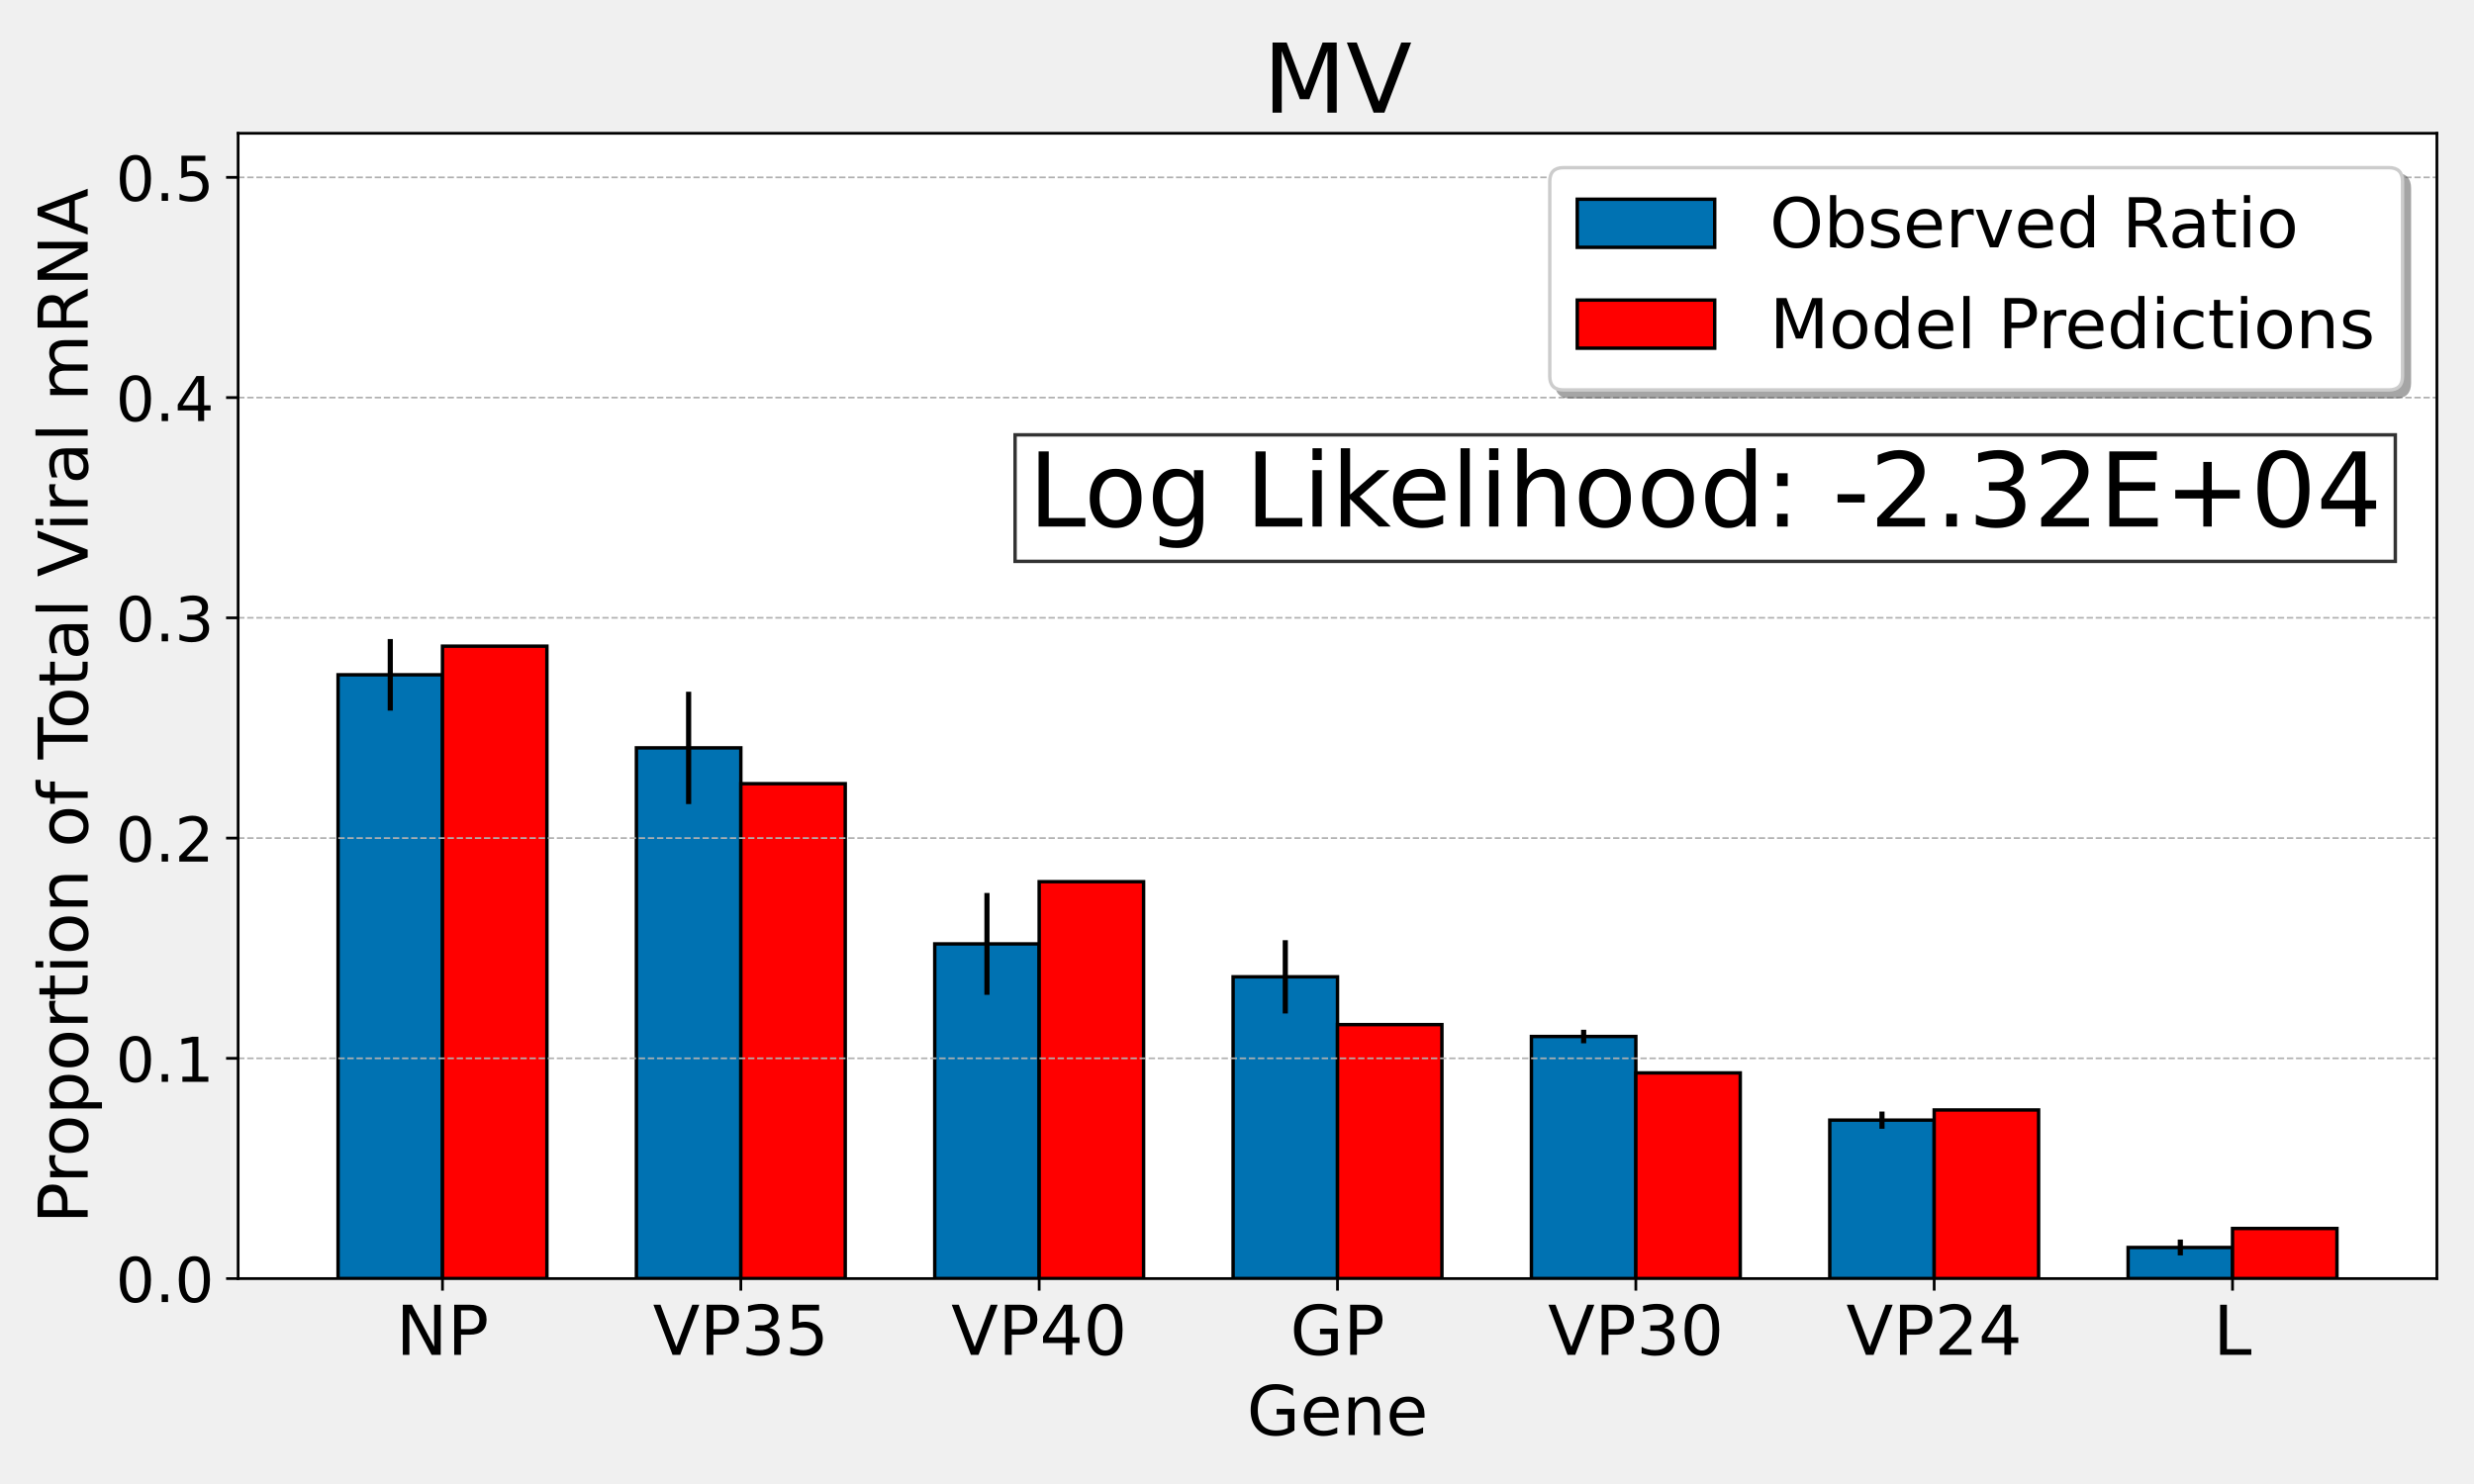
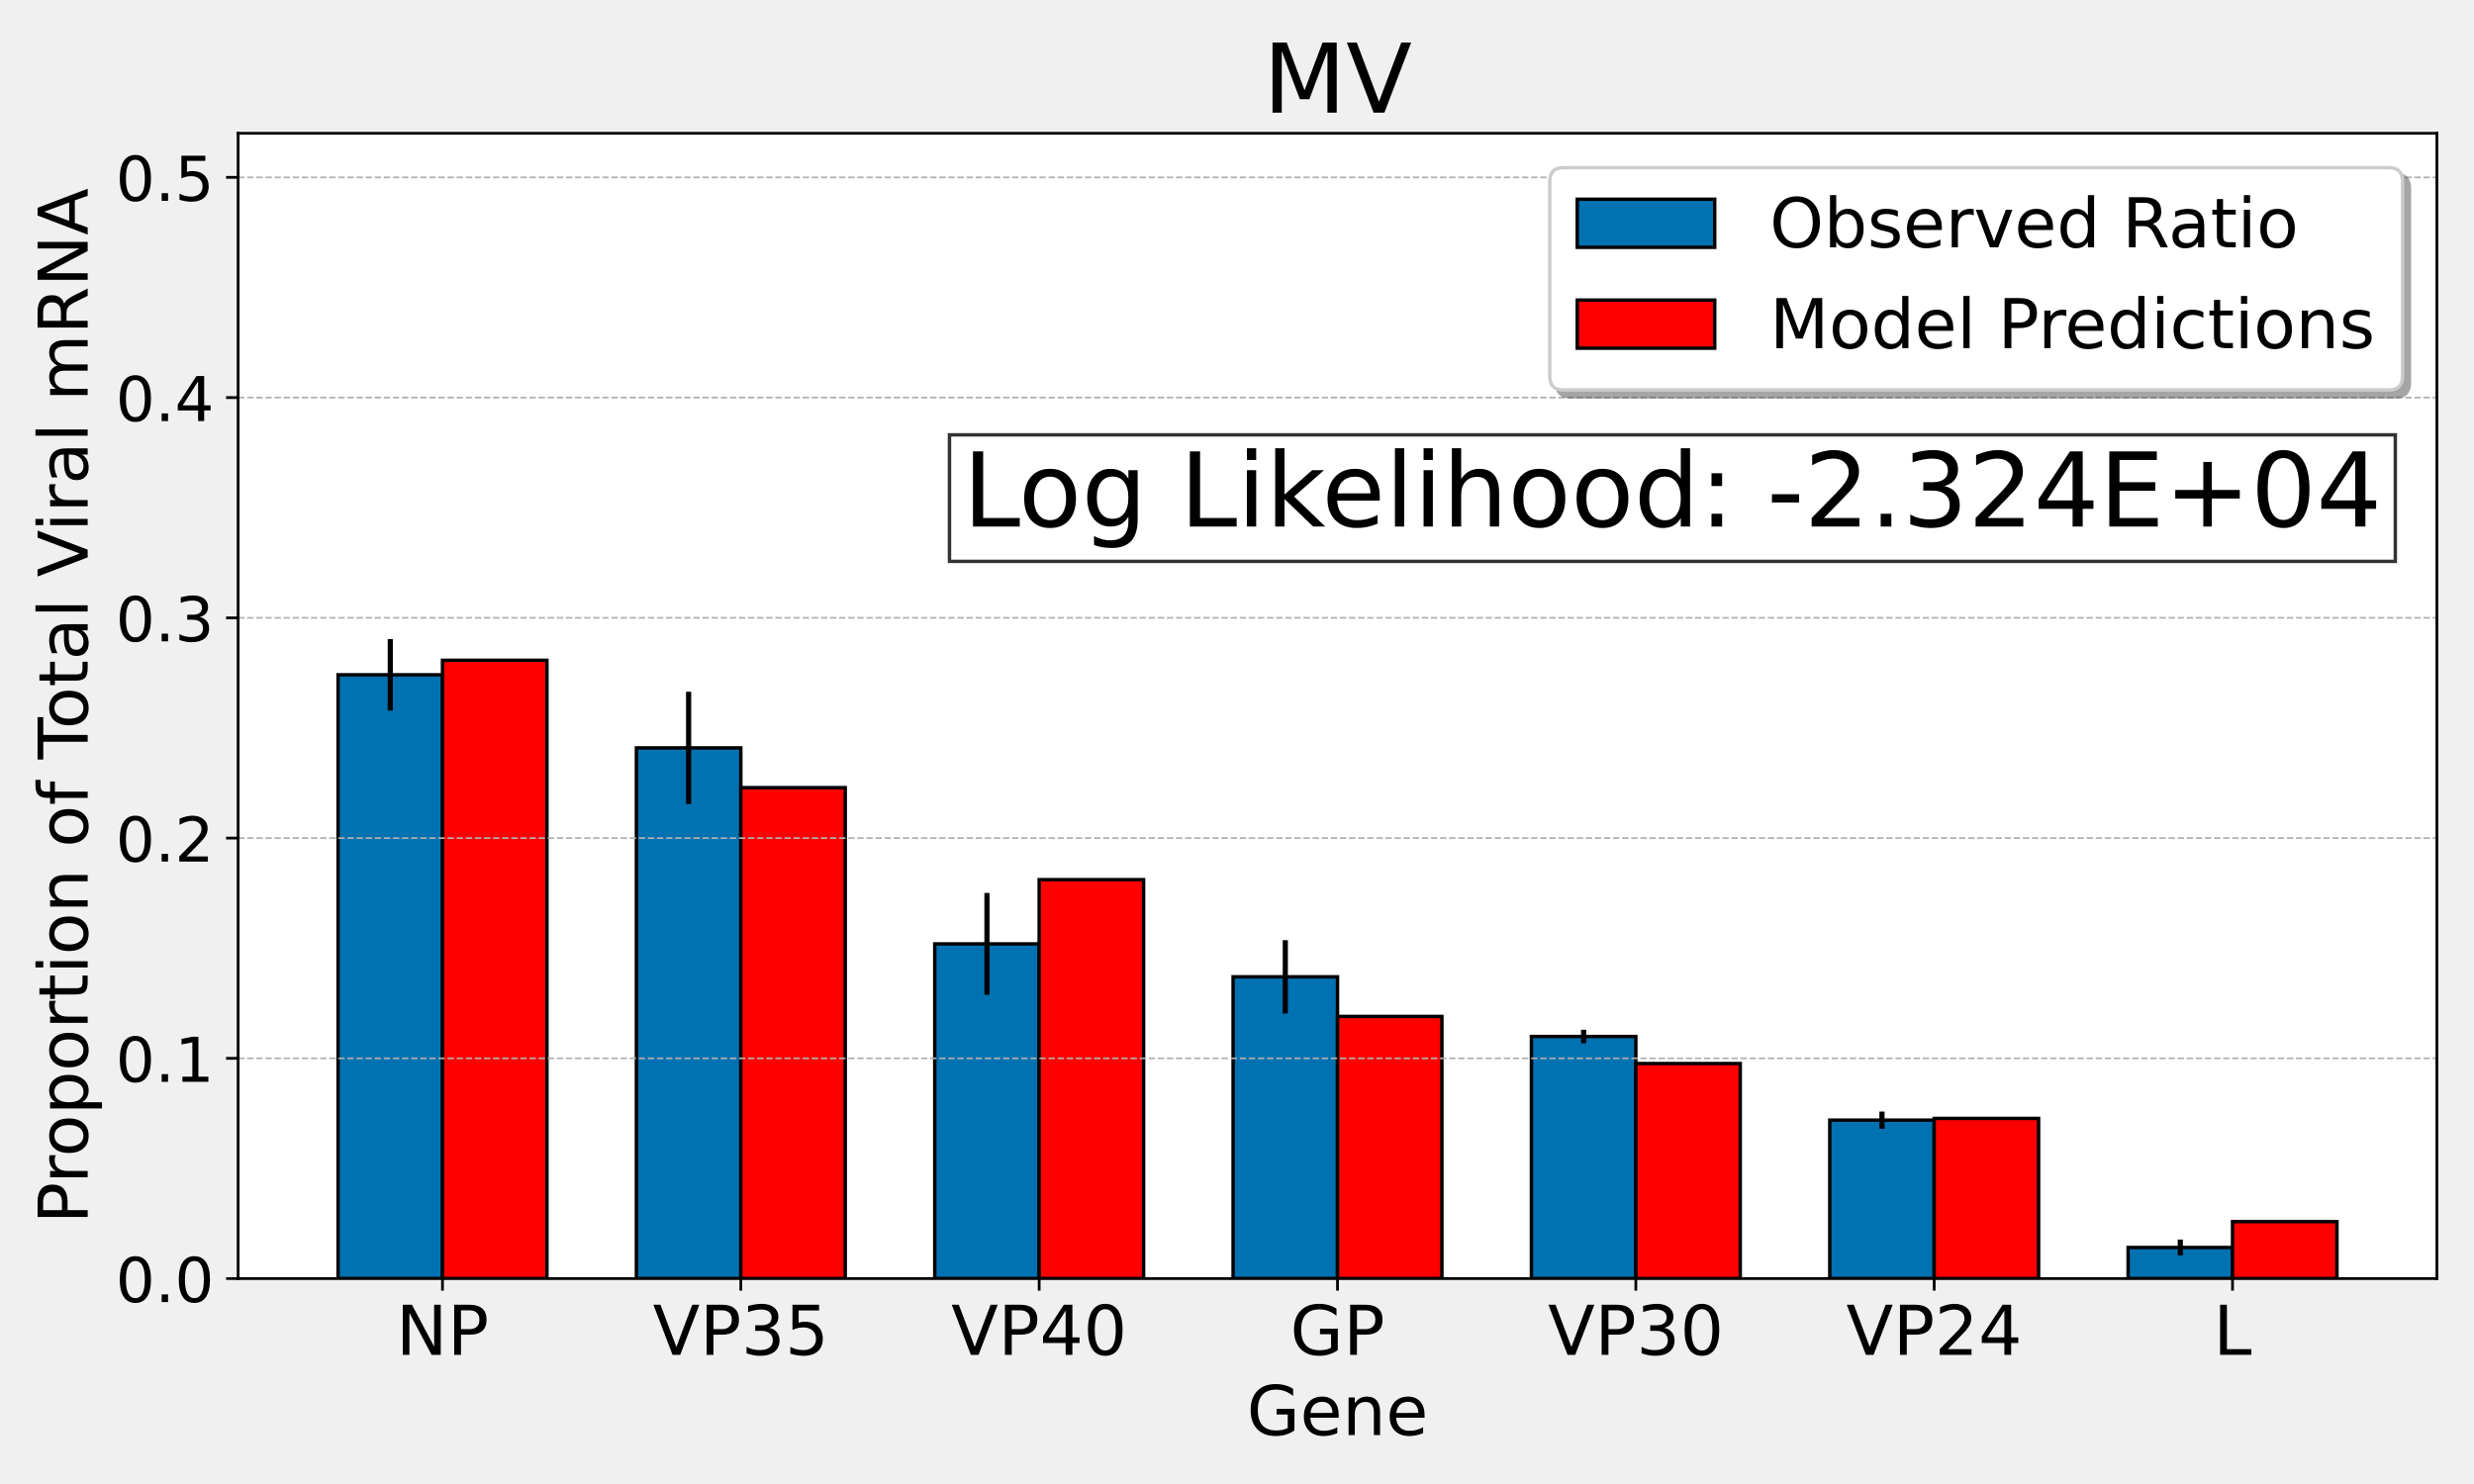
<svg xmlns="http://www.w3.org/2000/svg" xmlns:xlink="http://www.w3.org/1999/xlink" width="720pt" height="432pt" viewBox="0 0 720 432" version="1.1">
  <defs>
    <style type="text/css">*{stroke-linejoin: round; stroke-linecap: butt}</style>
  </defs>
  <g id="figure_1">
    <g id="patch_1">
      <path d="M 0 432  L 720 432  L 720 0  L 0 0  L 0 432  z " style="fill: none" />
    </g>
    <g id="axes_1">
      <g id="patch_2">
        <path d="M 69.3 372.2  L 709.2 372.2  L 709.2 38.8  L 69.3 38.8  z " style="fill: #ffffff" />
      </g>
      <g id="patch_3">
-         <path d="M 98.386 372.2  L 128.775 372.2  L 128.775 196.439  L 98.386 196.439  z " clip-path="url(#p5a8b9d45a1)" style="fill: #0072b2; stroke: #000000; stroke-linejoin: miter" />
+         <path d="M 98.386 372.2  L 128.775 372.2  L 128.775 196.439  L 98.386 196.439  z " clip-path="url(#pc6dec27464)" style="fill: #0072b2; stroke: #000000; stroke-linejoin: miter" />
      </g>
      <g id="patch_4">
-         <path d="M 185.211 372.2  L 215.6 372.2  L 215.6 217.718  L 185.211 217.718  z " clip-path="url(#p5a8b9d45a1)" style="fill: #0072b2; stroke: #000000; stroke-linejoin: miter" />
+         <path d="M 185.211 372.2  L 215.6 372.2  L 215.6 217.718  L 185.211 217.718  z " clip-path="url(#pc6dec27464)" style="fill: #0072b2; stroke: #000000; stroke-linejoin: miter" />
      </g>
      <g id="patch_5">
-         <path d="M 272.036 372.2  L 302.425 372.2  L 302.425 274.774  L 272.036 274.774  z " clip-path="url(#p5a8b9d45a1)" style="fill: #0072b2; stroke: #000000; stroke-linejoin: miter" />
+         <path d="M 272.036 372.2  L 302.425 372.2  L 302.425 274.774  L 272.036 274.774  z " clip-path="url(#pc6dec27464)" style="fill: #0072b2; stroke: #000000; stroke-linejoin: miter" />
      </g>
      <g id="patch_6">
-         <path d="M 358.861 372.2  L 389.25 372.2  L 389.25 284.359  L 358.861 284.359  z " clip-path="url(#p5a8b9d45a1)" style="fill: #0072b2; stroke: #000000; stroke-linejoin: miter" />
+         <path d="M 358.861 372.2  L 389.25 372.2  L 389.25 284.359  L 358.861 284.359  z " clip-path="url(#pc6dec27464)" style="fill: #0072b2; stroke: #000000; stroke-linejoin: miter" />
      </g>
      <g id="patch_7">
-         <path d="M 445.686 372.2  L 476.075 372.2  L 476.075 301.732  L 445.686 301.732  z " clip-path="url(#p5a8b9d45a1)" style="fill: #0072b2; stroke: #000000; stroke-linejoin: miter" />
+         <path d="M 445.686 372.2  L 476.075 372.2  L 476.075 301.732  L 445.686 301.732  z " clip-path="url(#pc6dec27464)" style="fill: #0072b2; stroke: #000000; stroke-linejoin: miter" />
      </g>
      <g id="patch_8">
-         <path d="M 532.511 372.2  L 562.9 372.2  L 562.9 326.077  L 532.511 326.077  z " clip-path="url(#p5a8b9d45a1)" style="fill: #0072b2; stroke: #000000; stroke-linejoin: miter" />
+         <path d="M 532.511 372.2  L 562.9 372.2  L 562.9 326.077  L 532.511 326.077  z " clip-path="url(#pc6dec27464)" style="fill: #0072b2; stroke: #000000; stroke-linejoin: miter" />
      </g>
      <g id="patch_9">
-         <path d="M 619.336 372.2  L 649.725 372.2  L 649.725 363.148  L 619.336 363.148  z " clip-path="url(#p5a8b9d45a1)" style="fill: #0072b2; stroke: #000000; stroke-linejoin: miter" />
+         <path d="M 619.336 372.2  L 649.725 372.2  L 649.725 363.148  L 619.336 363.148  z " clip-path="url(#pc6dec27464)" style="fill: #0072b2; stroke: #000000; stroke-linejoin: miter" />
      </g>
      <g id="patch_10">
-         <path d="M 128.775 372.2  L 159.164 372.2  L 159.164 188.099  L 128.775 188.099  z " clip-path="url(#p5a8b9d45a1)" style="fill: #ff0000; stroke: #000000; stroke-linejoin: miter" />
+         <path d="M 128.775 372.2  L 159.164 372.2  L 159.164 192.21  L 128.775 192.21  z " clip-path="url(#pc6dec27464)" style="fill: #ff0000; stroke: #000000; stroke-linejoin: miter" />
      </g>
      <g id="patch_11">
-         <path d="M 215.6 372.2  L 245.989 372.2  L 245.989 228.14  L 215.6 228.14  z " clip-path="url(#p5a8b9d45a1)" style="fill: #ff0000; stroke: #000000; stroke-linejoin: miter" />
+         <path d="M 215.6 372.2  L 245.989 372.2  L 245.989 229.283  L 215.6 229.283  z " clip-path="url(#pc6dec27464)" style="fill: #ff0000; stroke: #000000; stroke-linejoin: miter" />
      </g>
      <g id="patch_12">
-         <path d="M 302.425 372.2  L 332.814 372.2  L 332.814 256.667  L 302.425 256.667  z " clip-path="url(#p5a8b9d45a1)" style="fill: #ff0000; stroke: #000000; stroke-linejoin: miter" />
+         <path d="M 302.425 372.2  L 332.814 372.2  L 332.814 256.066  L 302.425 256.066  z " clip-path="url(#pc6dec27464)" style="fill: #ff0000; stroke: #000000; stroke-linejoin: miter" />
      </g>
      <g id="patch_13">
-         <path d="M 389.25 372.2  L 419.639 372.2  L 419.639 298.275  L 389.25 298.275  z " clip-path="url(#p5a8b9d45a1)" style="fill: #ff0000; stroke: #000000; stroke-linejoin: miter" />
+         <path d="M 389.25 372.2  L 419.639 372.2  L 419.639 295.886  L 389.25 295.886  z " clip-path="url(#pc6dec27464)" style="fill: #ff0000; stroke: #000000; stroke-linejoin: miter" />
      </g>
      <g id="patch_14">
-         <path d="M 476.075 372.2  L 506.464 372.2  L 506.464 312.325  L 476.075 312.325  z " clip-path="url(#p5a8b9d45a1)" style="fill: #ff0000; stroke: #000000; stroke-linejoin: miter" />
+         <path d="M 476.075 372.2  L 506.464 372.2  L 506.464 309.609  L 476.075 309.609  z " clip-path="url(#pc6dec27464)" style="fill: #ff0000; stroke: #000000; stroke-linejoin: miter" />
      </g>
      <g id="patch_15">
-         <path d="M 562.9 372.2  L 593.289 372.2  L 593.289 323.117  L 562.9 323.117  z " clip-path="url(#p5a8b9d45a1)" style="fill: #ff0000; stroke: #000000; stroke-linejoin: miter" />
+         <path d="M 562.9 372.2  L 593.289 372.2  L 593.289 325.569  L 562.9 325.569  z " clip-path="url(#pc6dec27464)" style="fill: #ff0000; stroke: #000000; stroke-linejoin: miter" />
      </g>
      <g id="patch_16">
-         <path d="M 649.725 372.2  L 680.114 372.2  L 680.114 357.623  L 649.725 357.623  z " clip-path="url(#p5a8b9d45a1)" style="fill: #ff0000; stroke: #000000; stroke-linejoin: miter" />
+         <path d="M 649.725 372.2  L 680.114 372.2  L 680.114 355.623  L 649.725 355.623  z " clip-path="url(#pc6dec27464)" style="fill: #ff0000; stroke: #000000; stroke-linejoin: miter" />
      </g>
      <g id="matplotlib.axis_1">
        <g id="xtick_1">
          <g id="line2d_1">
            <defs>
-               <path id="m0a966df8ba" d="M 0 0  L 0 3.5  " style="stroke: #000000; stroke-width: 0.8" />
-             </defs>
-             <g>
-               <use xlink:href="#m0a966df8ba" x="128.775" y="372.2" style="stroke: #000000; stroke-width: 0.8" />
+               <path id="mab7a411966" d="M 0 0  L 0 3.5  " style="stroke: #000000; stroke-width: 0.8" />
+             </defs>
+             <g>
+               <use xlink:href="#mab7a411966" x="128.775" y="372.2" style="stroke: #000000; stroke-width: 0.8" />
            </g>
          </g>
          <g id="text_1">
            <g transform="translate(115.2642 394.3969) scale(0.2 -0.2)">
              <defs>
                <path id="DejaVuSans-4e" d="M 628 4666  L 1478 4666  L 3547 763  L 3547 4666  L 4159 4666  L 4159 0  L 3309 0  L 1241 3903  L 1241 0  L 628 0  L 628 4666  z " transform="scale(0.015625)" />
                <path id="DejaVuSans-50" d="M 1259 4147  L 1259 2394  L 2053 2394  Q 2494 2394 2734 2622  Q 2975 2850 2975 3272  Q 2975 3691 2734 3919  Q 2494 4147 2053 4147  L 1259 4147  z M 628 4666  L 2053 4666  Q 2838 4666 3239 4311  Q 3641 3956 3641 3272  Q 3641 2581 3239 2228  Q 2838 1875 2053 1875  L 1259 1875  L 1259 0  L 628 0  L 628 4666  z " transform="scale(0.015625)" />
              </defs>
              <use xlink:href="#DejaVuSans-4e" />
              <use xlink:href="#DejaVuSans-50" x="74.805" />
            </g>
          </g>
        </g>
        <g id="xtick_2">
          <g id="line2d_2">
            <g>
-               <use xlink:href="#m0a966df8ba" x="215.6" y="372.2" style="stroke: #000000; stroke-width: 0.8" />
+               <use xlink:href="#mab7a411966" x="215.6" y="372.2" style="stroke: #000000; stroke-width: 0.8" />
            </g>
          </g>
          <g id="text_2">
            <g transform="translate(190.0048 394.3969) scale(0.2 -0.2)">
              <defs>
                <path id="DejaVuSans-56" d="M 1831 0  L 50 4666  L 709 4666  L 2188 738  L 3669 4666  L 4325 4666  L 2547 0  L 1831 0  z " transform="scale(0.015625)" />
                <path id="DejaVuSans-33" d="M 2597 2516  Q 3050 2419 3304 2112  Q 3559 1806 3559 1356  Q 3559 666 3084 287  Q 2609 -91 1734 -91  Q 1441 -91 1130 -33  Q 819 25 488 141  L 488 750  Q 750 597 1062 519  Q 1375 441 1716 441  Q 2309 441 2620 675  Q 2931 909 2931 1356  Q 2931 1769 2642 2001  Q 2353 2234 1838 2234  L 1294 2234  L 1294 2753  L 1863 2753  Q 2328 2753 2575 2939  Q 2822 3125 2822 3475  Q 2822 3834 2567 4026  Q 2313 4219 1838 4219  Q 1578 4219 1281 4162  Q 984 4106 628 3988  L 628 4550  Q 988 4650 1302 4700  Q 1616 4750 1894 4750  Q 2613 4750 3031 4423  Q 3450 4097 3450 3541  Q 3450 3153 3228 2886  Q 3006 2619 2597 2516  z " transform="scale(0.015625)" />
                <path id="DejaVuSans-35" d="M 691 4666  L 3169 4666  L 3169 4134  L 1269 4134  L 1269 2991  Q 1406 3038 1543 3061  Q 1681 3084 1819 3084  Q 2600 3084 3056 2656  Q 3513 2228 3513 1497  Q 3513 744 3044 326  Q 2575 -91 1722 -91  Q 1428 -91 1123 -41  Q 819 9 494 109  L 494 744  Q 775 591 1075 516  Q 1375 441 1709 441  Q 2250 441 2565 725  Q 2881 1009 2881 1497  Q 2881 1984 2565 2268  Q 2250 2553 1709 2553  Q 1456 2553 1204 2497  Q 953 2441 691 2322  L 691 4666  z " transform="scale(0.015625)" />
              </defs>
              <use xlink:href="#DejaVuSans-56" />
              <use xlink:href="#DejaVuSans-50" x="68.408" />
              <use xlink:href="#DejaVuSans-33" x="128.711" />
              <use xlink:href="#DejaVuSans-35" x="192.334" />
            </g>
          </g>
        </g>
        <g id="xtick_3">
          <g id="line2d_3">
            <g>
-               <use xlink:href="#m0a966df8ba" x="302.425" y="372.2" style="stroke: #000000; stroke-width: 0.8" />
+               <use xlink:href="#mab7a411966" x="302.425" y="372.2" style="stroke: #000000; stroke-width: 0.8" />
            </g>
          </g>
          <g id="text_3">
            <g transform="translate(276.8297 394.3969) scale(0.2 -0.2)">
              <defs>
                <path id="DejaVuSans-34" d="M 2419 4116  L 825 1625  L 2419 1625  L 2419 4116  z M 2253 4666  L 3047 4666  L 3047 1625  L 3713 1625  L 3713 1100  L 3047 1100  L 3047 0  L 2419 0  L 2419 1100  L 313 1100  L 313 1709  L 2253 4666  z " transform="scale(0.015625)" />
                <path id="DejaVuSans-30" d="M 2034 4250  Q 1547 4250 1301 3770  Q 1056 3291 1056 2328  Q 1056 1369 1301 889  Q 1547 409 2034 409  Q 2525 409 2770 889  Q 3016 1369 3016 2328  Q 3016 3291 2770 3770  Q 2525 4250 2034 4250  z M 2034 4750  Q 2819 4750 3233 4129  Q 3647 3509 3647 2328  Q 3647 1150 3233 529  Q 2819 -91 2034 -91  Q 1250 -91 836 529  Q 422 1150 422 2328  Q 422 3509 836 4129  Q 1250 4750 2034 4750  z " transform="scale(0.015625)" />
              </defs>
              <use xlink:href="#DejaVuSans-56" />
              <use xlink:href="#DejaVuSans-50" x="68.408" />
              <use xlink:href="#DejaVuSans-34" x="128.711" />
              <use xlink:href="#DejaVuSans-30" x="192.334" />
            </g>
          </g>
        </g>
        <g id="xtick_4">
          <g id="line2d_4">
            <g>
-               <use xlink:href="#m0a966df8ba" x="389.25" y="372.2" style="stroke: #000000; stroke-width: 0.8" />
+               <use xlink:href="#mab7a411966" x="389.25" y="372.2" style="stroke: #000000; stroke-width: 0.8" />
            </g>
          </g>
          <g id="text_4">
            <g transform="translate(375.4719 394.3969) scale(0.2 -0.2)">
              <defs>
                <path id="DejaVuSans-47" d="M 3809 666  L 3809 1919  L 2778 1919  L 2778 2438  L 4434 2438  L 4434 434  Q 4069 175 3628 42  Q 3188 -91 2688 -91  Q 1594 -91 976 548  Q 359 1188 359 2328  Q 359 3472 976 4111  Q 1594 4750 2688 4750  Q 3144 4750 3555 4637  Q 3966 4525 4313 4306  L 4313 3634  Q 3963 3931 3569 4081  Q 3175 4231 2741 4231  Q 1884 4231 1454 3753  Q 1025 3275 1025 2328  Q 1025 1384 1454 906  Q 1884 428 2741 428  Q 3075 428 3337 486  Q 3600 544 3809 666  z " transform="scale(0.015625)" />
              </defs>
              <use xlink:href="#DejaVuSans-47" />
              <use xlink:href="#DejaVuSans-50" x="77.49" />
            </g>
          </g>
        </g>
        <g id="xtick_5">
          <g id="line2d_5">
            <g>
-               <use xlink:href="#m0a966df8ba" x="476.075" y="372.2" style="stroke: #000000; stroke-width: 0.8" />
+               <use xlink:href="#mab7a411966" x="476.075" y="372.2" style="stroke: #000000; stroke-width: 0.8" />
            </g>
          </g>
          <g id="text_5">
            <g transform="translate(450.4797 394.3969) scale(0.2 -0.2)">
              <use xlink:href="#DejaVuSans-56" />
              <use xlink:href="#DejaVuSans-50" x="68.408" />
              <use xlink:href="#DejaVuSans-33" x="128.711" />
              <use xlink:href="#DejaVuSans-30" x="192.334" />
            </g>
          </g>
        </g>
        <g id="xtick_6">
          <g id="line2d_6">
            <g>
-               <use xlink:href="#m0a966df8ba" x="562.9" y="372.2" style="stroke: #000000; stroke-width: 0.8" />
+               <use xlink:href="#mab7a411966" x="562.9" y="372.2" style="stroke: #000000; stroke-width: 0.8" />
            </g>
          </g>
          <g id="text_6">
            <g transform="translate(537.3046 394.3969) scale(0.2 -0.2)">
              <defs>
                <path id="DejaVuSans-32" d="M 1228 531  L 3431 531  L 3431 0  L 469 0  L 469 531  Q 828 903 1448 1529  Q 2069 2156 2228 2338  Q 2531 2678 2651 2914  Q 2772 3150 2772 3378  Q 2772 3750 2511 3984  Q 2250 4219 1831 4219  Q 1534 4219 1204 4116  Q 875 4013 500 3803  L 500 4441  Q 881 4594 1212 4672  Q 1544 4750 1819 4750  Q 2544 4750 2975 4387  Q 3406 4025 3406 3419  Q 3406 3131 3298 2873  Q 3191 2616 2906 2266  Q 2828 2175 2409 1742  Q 1991 1309 1228 531  z " transform="scale(0.015625)" />
              </defs>
              <use xlink:href="#DejaVuSans-56" />
              <use xlink:href="#DejaVuSans-50" x="68.408" />
              <use xlink:href="#DejaVuSans-32" x="128.711" />
              <use xlink:href="#DejaVuSans-34" x="192.334" />
            </g>
          </g>
        </g>
        <g id="xtick_7">
          <g id="line2d_7">
            <g>
-               <use xlink:href="#m0a966df8ba" x="649.725" y="372.2" style="stroke: #000000; stroke-width: 0.8" />
+               <use xlink:href="#mab7a411966" x="649.725" y="372.2" style="stroke: #000000; stroke-width: 0.8" />
            </g>
          </g>
          <g id="text_7">
            <g transform="translate(644.153 394.3969) scale(0.2 -0.2)">
              <defs>
                <path id="DejaVuSans-4c" d="M 628 4666  L 1259 4666  L 1259 531  L 3531 531  L 3531 0  L 628 0  L 628 4666  z " transform="scale(0.015625)" />
              </defs>
              <use xlink:href="#DejaVuSans-4c" />
            </g>
          </g>
        </g>
        <g id="text_8">
          <g transform="translate(362.8578 417.7531) scale(0.2 -0.2)">
            <defs>
              <path id="DejaVuSans-65" d="M 3597 1894  L 3597 1613  L 953 1613  Q 991 1019 1311 708  Q 1631 397 2203 397  Q 2534 397 2845 478  Q 3156 559 3463 722  L 3463 178  Q 3153 47 2828 -22  Q 2503 -91 2169 -91  Q 1331 -91 842 396  Q 353 884 353 1716  Q 353 2575 817 3079  Q 1281 3584 2069 3584  Q 2775 3584 3186 3129  Q 3597 2675 3597 1894  z M 3022 2063  Q 3016 2534 2758 2815  Q 2500 3097 2075 3097  Q 1594 3097 1305 2825  Q 1016 2553 972 2059  L 3022 2063  z " transform="scale(0.015625)" />
              <path id="DejaVuSans-6e" d="M 3513 2113  L 3513 0  L 2938 0  L 2938 2094  Q 2938 2591 2744 2837  Q 2550 3084 2163 3084  Q 1697 3084 1428 2787  Q 1159 2491 1159 1978  L 1159 0  L 581 0  L 581 3500  L 1159 3500  L 1159 2956  Q 1366 3272 1645 3428  Q 1925 3584 2291 3584  Q 2894 3584 3203 3211  Q 3513 2838 3513 2113  z " transform="scale(0.015625)" />
            </defs>
            <use xlink:href="#DejaVuSans-47" />
            <use xlink:href="#DejaVuSans-65" x="77.49" />
            <use xlink:href="#DejaVuSans-6e" x="139.014" />
            <use xlink:href="#DejaVuSans-65" x="202.393" />
          </g>
        </g>
      </g>
      <g id="matplotlib.axis_2">
        <g id="ytick_1">
          <g id="line2d_8">
-             <path d="M 69.3 372.2  L 709.2 372.2  " clip-path="url(#p5a8b9d45a1)" style="fill: none; stroke-dasharray: 1.85,0.8; stroke-dashoffset: 0; stroke: #b0b0b0; stroke-width: 0.5" />
+             <path d="M 69.3 372.2  L 709.2 372.2  " clip-path="url(#pc6dec27464)" style="fill: none; stroke-dasharray: 1.85,0.8; stroke-dashoffset: 0; stroke: #b0b0b0; stroke-width: 0.5" />
          </g>
          <g id="line2d_9">
            <defs>
-               <path id="m8278908800" d="M 0 0  L -3.5 0  " style="stroke: #000000; stroke-width: 0.8" />
-             </defs>
-             <g>
-               <use xlink:href="#m8278908800" x="69.3" y="372.2" style="stroke: #000000; stroke-width: 0.8" />
+               <path id="m3882ed5d78" d="M 0 0  L -3.5 0  " style="stroke: #000000; stroke-width: 0.8" />
+             </defs>
+             <g>
+               <use xlink:href="#m3882ed5d78" x="69.3" y="372.2" style="stroke: #000000; stroke-width: 0.8" />
            </g>
          </g>
          <g id="text_9">
            <g transform="translate(33.67437 379.0386) scale(0.18 -0.18)">
              <defs>
                <path id="DejaVuSans-2e" d="M 684 794  L 1344 794  L 1344 0  L 684 0  L 684 794  z " transform="scale(0.015625)" />
              </defs>
              <use xlink:href="#DejaVuSans-30" />
              <use xlink:href="#DejaVuSans-2e" x="63.623" />
              <use xlink:href="#DejaVuSans-30" x="95.41" />
            </g>
          </g>
        </g>
        <g id="ytick_2">
          <g id="line2d_10">
-             <path d="M 69.3 308.085  L 709.2 308.085  " clip-path="url(#p5a8b9d45a1)" style="fill: none; stroke-dasharray: 1.85,0.8; stroke-dashoffset: 0; stroke: #b0b0b0; stroke-width: 0.5" />
+             <path d="M 69.3 308.085  L 709.2 308.085  " clip-path="url(#pc6dec27464)" style="fill: none; stroke-dasharray: 1.85,0.8; stroke-dashoffset: 0; stroke: #b0b0b0; stroke-width: 0.5" />
          </g>
          <g id="line2d_11">
            <g>
-               <use xlink:href="#m8278908800" x="69.3" y="308.085" style="stroke: #000000; stroke-width: 0.8" />
+               <use xlink:href="#m3882ed5d78" x="69.3" y="308.085" style="stroke: #000000; stroke-width: 0.8" />
            </g>
          </g>
          <g id="text_10">
            <g transform="translate(33.67437 314.9232) scale(0.18 -0.18)">
              <defs>
                <path id="DejaVuSans-31" d="M 794 531  L 1825 531  L 1825 4091  L 703 3866  L 703 4441  L 1819 4666  L 2450 4666  L 2450 531  L 3481 531  L 3481 0  L 794 0  L 794 531  z " transform="scale(0.015625)" />
              </defs>
              <use xlink:href="#DejaVuSans-30" />
              <use xlink:href="#DejaVuSans-2e" x="63.623" />
              <use xlink:href="#DejaVuSans-31" x="95.41" />
            </g>
          </g>
        </g>
        <g id="ytick_3">
          <g id="line2d_12">
-             <path d="M 69.3 243.969  L 709.2 243.969  " clip-path="url(#p5a8b9d45a1)" style="fill: none; stroke-dasharray: 1.85,0.8; stroke-dashoffset: 0; stroke: #b0b0b0; stroke-width: 0.5" />
+             <path d="M 69.3 243.969  L 709.2 243.969  " clip-path="url(#pc6dec27464)" style="fill: none; stroke-dasharray: 1.85,0.8; stroke-dashoffset: 0; stroke: #b0b0b0; stroke-width: 0.5" />
          </g>
          <g id="line2d_13">
            <g>
-               <use xlink:href="#m8278908800" x="69.3" y="243.969" style="stroke: #000000; stroke-width: 0.8" />
+               <use xlink:href="#m3882ed5d78" x="69.3" y="243.969" style="stroke: #000000; stroke-width: 0.8" />
            </g>
          </g>
          <g id="text_11">
            <g transform="translate(33.67437 250.8078) scale(0.18 -0.18)">
              <use xlink:href="#DejaVuSans-30" />
              <use xlink:href="#DejaVuSans-2e" x="63.623" />
              <use xlink:href="#DejaVuSans-32" x="95.41" />
            </g>
          </g>
        </g>
        <g id="ytick_4">
          <g id="line2d_14">
-             <path d="M 69.3 179.854  L 709.2 179.854  " clip-path="url(#p5a8b9d45a1)" style="fill: none; stroke-dasharray: 1.85,0.8; stroke-dashoffset: 0; stroke: #b0b0b0; stroke-width: 0.5" />
+             <path d="M 69.3 179.854  L 709.2 179.854  " clip-path="url(#pc6dec27464)" style="fill: none; stroke-dasharray: 1.85,0.8; stroke-dashoffset: 0; stroke: #b0b0b0; stroke-width: 0.5" />
          </g>
          <g id="line2d_15">
            <g>
-               <use xlink:href="#m8278908800" x="69.3" y="179.854" style="stroke: #000000; stroke-width: 0.8" />
+               <use xlink:href="#m3882ed5d78" x="69.3" y="179.854" style="stroke: #000000; stroke-width: 0.8" />
            </g>
          </g>
          <g id="text_12">
            <g transform="translate(33.67437 186.6924) scale(0.18 -0.18)">
              <use xlink:href="#DejaVuSans-30" />
              <use xlink:href="#DejaVuSans-2e" x="63.623" />
              <use xlink:href="#DejaVuSans-33" x="95.41" />
            </g>
          </g>
        </g>
        <g id="ytick_5">
          <g id="line2d_16">
-             <path d="M 69.3 115.738  L 709.2 115.738  " clip-path="url(#p5a8b9d45a1)" style="fill: none; stroke-dasharray: 1.85,0.8; stroke-dashoffset: 0; stroke: #b0b0b0; stroke-width: 0.5" />
+             <path d="M 69.3 115.738  L 709.2 115.738  " clip-path="url(#pc6dec27464)" style="fill: none; stroke-dasharray: 1.85,0.8; stroke-dashoffset: 0; stroke: #b0b0b0; stroke-width: 0.5" />
          </g>
          <g id="line2d_17">
            <g>
-               <use xlink:href="#m8278908800" x="69.3" y="115.738" style="stroke: #000000; stroke-width: 0.8" />
+               <use xlink:href="#m3882ed5d78" x="69.3" y="115.738" style="stroke: #000000; stroke-width: 0.8" />
            </g>
          </g>
          <g id="text_13">
            <g transform="translate(33.67437 122.5771) scale(0.18 -0.18)">
              <use xlink:href="#DejaVuSans-30" />
              <use xlink:href="#DejaVuSans-2e" x="63.623" />
              <use xlink:href="#DejaVuSans-34" x="95.41" />
            </g>
          </g>
        </g>
        <g id="ytick_6">
          <g id="line2d_18">
-             <path d="M 69.3 51.623  L 709.2 51.623  " clip-path="url(#p5a8b9d45a1)" style="fill: none; stroke-dasharray: 1.85,0.8; stroke-dashoffset: 0; stroke: #b0b0b0; stroke-width: 0.5" />
+             <path d="M 69.3 51.623  L 709.2 51.623  " clip-path="url(#pc6dec27464)" style="fill: none; stroke-dasharray: 1.85,0.8; stroke-dashoffset: 0; stroke: #b0b0b0; stroke-width: 0.5" />
          </g>
          <g id="line2d_19">
            <g>
-               <use xlink:href="#m8278908800" x="69.3" y="51.623" style="stroke: #000000; stroke-width: 0.8" />
+               <use xlink:href="#m3882ed5d78" x="69.3" y="51.623" style="stroke: #000000; stroke-width: 0.8" />
            </g>
          </g>
          <g id="text_14">
            <g transform="translate(33.67437 58.46167) scale(0.18 -0.18)">
              <use xlink:href="#DejaVuSans-30" />
              <use xlink:href="#DejaVuSans-2e" x="63.623" />
              <use xlink:href="#DejaVuSans-35" x="95.41" />
            </g>
          </g>
        </g>
        <g id="text_15">
          <g transform="translate(25.515 356.2188) rotate(-90) scale(0.2 -0.2)">
            <defs>
              <path id="DejaVuSans-72" d="M 2631 2963  Q 2534 3019 2420 3045  Q 2306 3072 2169 3072  Q 1681 3072 1420 2755  Q 1159 2438 1159 1844  L 1159 0  L 581 0  L 581 3500  L 1159 3500  L 1159 2956  Q 1341 3275 1631 3429  Q 1922 3584 2338 3584  Q 2397 3584 2469 3576  Q 2541 3569 2628 3553  L 2631 2963  z " transform="scale(0.015625)" />
              <path id="DejaVuSans-6f" d="M 1959 3097  Q 1497 3097 1228 2736  Q 959 2375 959 1747  Q 959 1119 1226 758  Q 1494 397 1959 397  Q 2419 397 2687 759  Q 2956 1122 2956 1747  Q 2956 2369 2687 2733  Q 2419 3097 1959 3097  z M 1959 3584  Q 2709 3584 3137 3096  Q 3566 2609 3566 1747  Q 3566 888 3137 398  Q 2709 -91 1959 -91  Q 1206 -91 779 398  Q 353 888 353 1747  Q 353 2609 779 3096  Q 1206 3584 1959 3584  z " transform="scale(0.015625)" />
              <path id="DejaVuSans-70" d="M 1159 525  L 1159 -1331  L 581 -1331  L 581 3500  L 1159 3500  L 1159 2969  Q 1341 3281 1617 3432  Q 1894 3584 2278 3584  Q 2916 3584 3314 3078  Q 3713 2572 3713 1747  Q 3713 922 3314 415  Q 2916 -91 2278 -91  Q 1894 -91 1617 61  Q 1341 213 1159 525  z M 3116 1747  Q 3116 2381 2855 2742  Q 2594 3103 2138 3103  Q 1681 3103 1420 2742  Q 1159 2381 1159 1747  Q 1159 1113 1420 752  Q 1681 391 2138 391  Q 2594 391 2855 752  Q 3116 1113 3116 1747  z " transform="scale(0.015625)" />
              <path id="DejaVuSans-74" d="M 1172 4494  L 1172 3500  L 2356 3500  L 2356 3053  L 1172 3053  L 1172 1153  Q 1172 725 1289 603  Q 1406 481 1766 481  L 2356 481  L 2356 0  L 1766 0  Q 1100 0 847 248  Q 594 497 594 1153  L 594 3053  L 172 3053  L 172 3500  L 594 3500  L 594 4494  L 1172 4494  z " transform="scale(0.015625)" />
              <path id="DejaVuSans-69" d="M 603 3500  L 1178 3500  L 1178 0  L 603 0  L 603 3500  z M 603 4863  L 1178 4863  L 1178 4134  L 603 4134  L 603 4863  z " transform="scale(0.015625)" />
              <path id="DejaVuSans-20" transform="scale(0.015625)" />
              <path id="DejaVuSans-66" d="M 2375 4863  L 2375 4384  L 1825 4384  Q 1516 4384 1395 4259  Q 1275 4134 1275 3809  L 1275 3500  L 2222 3500  L 2222 3053  L 1275 3053  L 1275 0  L 697 0  L 697 3053  L 147 3053  L 147 3500  L 697 3500  L 697 3744  Q 697 4328 969 4595  Q 1241 4863 1831 4863  L 2375 4863  z " transform="scale(0.015625)" />
              <path id="DejaVuSans-54" d="M -19 4666  L 3928 4666  L 3928 4134  L 2272 4134  L 2272 0  L 1638 0  L 1638 4134  L -19 4134  L -19 4666  z " transform="scale(0.015625)" />
              <path id="DejaVuSans-61" d="M 2194 1759  Q 1497 1759 1228 1600  Q 959 1441 959 1056  Q 959 750 1161 570  Q 1363 391 1709 391  Q 2188 391 2477 730  Q 2766 1069 2766 1631  L 2766 1759  L 2194 1759  z M 3341 1997  L 3341 0  L 2766 0  L 2766 531  Q 2569 213 2275 61  Q 1981 -91 1556 -91  Q 1019 -91 701 211  Q 384 513 384 1019  Q 384 1609 779 1909  Q 1175 2209 1959 2209  L 2766 2209  L 2766 2266  Q 2766 2663 2505 2880  Q 2244 3097 1772 3097  Q 1472 3097 1187 3025  Q 903 2953 641 2809  L 641 3341  Q 956 3463 1253 3523  Q 1550 3584 1831 3584  Q 2591 3584 2966 3190  Q 3341 2797 3341 1997  z " transform="scale(0.015625)" />
              <path id="DejaVuSans-6c" d="M 603 4863  L 1178 4863  L 1178 0  L 603 0  L 603 4863  z " transform="scale(0.015625)" />
              <path id="DejaVuSans-6d" d="M 3328 2828  Q 3544 3216 3844 3400  Q 4144 3584 4550 3584  Q 5097 3584 5394 3201  Q 5691 2819 5691 2113  L 5691 0  L 5113 0  L 5113 2094  Q 5113 2597 4934 2840  Q 4756 3084 4391 3084  Q 3944 3084 3684 2787  Q 3425 2491 3425 1978  L 3425 0  L 2847 0  L 2847 2094  Q 2847 2600 2669 2842  Q 2491 3084 2119 3084  Q 1678 3084 1418 2786  Q 1159 2488 1159 1978  L 1159 0  L 581 0  L 581 3500  L 1159 3500  L 1159 2956  Q 1356 3278 1631 3431  Q 1906 3584 2284 3584  Q 2666 3584 2933 3390  Q 3200 3197 3328 2828  z " transform="scale(0.015625)" />
              <path id="DejaVuSans-52" d="M 2841 2188  Q 3044 2119 3236 1894  Q 3428 1669 3622 1275  L 4263 0  L 3584 0  L 2988 1197  Q 2756 1666 2539 1819  Q 2322 1972 1947 1972  L 1259 1972  L 1259 0  L 628 0  L 628 4666  L 2053 4666  Q 2853 4666 3247 4331  Q 3641 3997 3641 3322  Q 3641 2881 3436 2590  Q 3231 2300 2841 2188  z M 1259 4147  L 1259 2491  L 2053 2491  Q 2509 2491 2742 2702  Q 2975 2913 2975 3322  Q 2975 3731 2742 3939  Q 2509 4147 2053 4147  L 1259 4147  z " transform="scale(0.015625)" />
              <path id="DejaVuSans-41" d="M 2188 4044  L 1331 1722  L 3047 1722  L 2188 4044  z M 1831 4666  L 2547 4666  L 4325 0  L 3669 0  L 3244 1197  L 1141 1197  L 716 0  L 50 0  L 1831 4666  z " transform="scale(0.015625)" />
            </defs>
            <use xlink:href="#DejaVuSans-50" />
            <use xlink:href="#DejaVuSans-72" x="58.553" />
            <use xlink:href="#DejaVuSans-6f" x="97.416" />
            <use xlink:href="#DejaVuSans-70" x="158.598" />
            <use xlink:href="#DejaVuSans-6f" x="222.074" />
            <use xlink:href="#DejaVuSans-72" x="283.256" />
            <use xlink:href="#DejaVuSans-74" x="324.369" />
            <use xlink:href="#DejaVuSans-69" x="363.578" />
            <use xlink:href="#DejaVuSans-6f" x="391.361" />
            <use xlink:href="#DejaVuSans-6e" x="452.543" />
            <use xlink:href="#DejaVuSans-20" x="515.922" />
            <use xlink:href="#DejaVuSans-6f" x="547.709" />
            <use xlink:href="#DejaVuSans-66" x="608.891" />
            <use xlink:href="#DejaVuSans-20" x="644.096" />
            <use xlink:href="#DejaVuSans-54" x="675.883" />
            <use xlink:href="#DejaVuSans-6f" x="719.967" />
            <use xlink:href="#DejaVuSans-74" x="781.148" />
            <use xlink:href="#DejaVuSans-61" x="820.357" />
            <use xlink:href="#DejaVuSans-6c" x="881.637" />
            <use xlink:href="#DejaVuSans-20" x="909.42" />
            <use xlink:href="#DejaVuSans-56" x="941.207" />
            <use xlink:href="#DejaVuSans-69" x="1007.365" />
            <use xlink:href="#DejaVuSans-72" x="1035.148" />
            <use xlink:href="#DejaVuSans-61" x="1076.262" />
            <use xlink:href="#DejaVuSans-6c" x="1137.541" />
            <use xlink:href="#DejaVuSans-20" x="1165.324" />
            <use xlink:href="#DejaVuSans-6d" x="1197.111" />
            <use xlink:href="#DejaVuSans-52" x="1294.523" />
            <use xlink:href="#DejaVuSans-4e" x="1364.006" />
            <use xlink:href="#DejaVuSans-41" x="1438.811" />
          </g>
        </g>
      </g>
      <g id="LineCollection_1">
-         <path d="M 113.581 206.855  L 113.581 186.023  " clip-path="url(#p5a8b9d45a1)" style="fill: none; stroke: #000000; stroke-width: 1.5" />
-         <path d="M 200.406 234.069  L 200.406 201.367  " clip-path="url(#p5a8b9d45a1)" style="fill: none; stroke: #000000; stroke-width: 1.5" />
-         <path d="M 287.231 289.598  L 287.231 259.949  " clip-path="url(#p5a8b9d45a1)" style="fill: none; stroke: #000000; stroke-width: 1.5" />
-         <path d="M 374.056 295.021  L 374.056 273.696  " clip-path="url(#p5a8b9d45a1)" style="fill: none; stroke: #000000; stroke-width: 1.5" />
-         <path d="M 460.881 303.699  L 460.881 299.764  " clip-path="url(#p5a8b9d45a1)" style="fill: none; stroke: #000000; stroke-width: 1.5" />
-         <path d="M 547.706 328.583  L 547.706 323.571  " clip-path="url(#p5a8b9d45a1)" style="fill: none; stroke: #000000; stroke-width: 1.5" />
-         <path d="M 634.531 365.46  L 634.531 360.837  " clip-path="url(#p5a8b9d45a1)" style="fill: none; stroke: #000000; stroke-width: 1.5" />
+         <path d="M 113.581 206.855  L 113.581 186.023  " clip-path="url(#pc6dec27464)" style="fill: none; stroke: #000000; stroke-width: 1.5" />
+         <path d="M 200.406 234.069  L 200.406 201.367  " clip-path="url(#pc6dec27464)" style="fill: none; stroke: #000000; stroke-width: 1.5" />
+         <path d="M 287.231 289.598  L 287.231 259.949  " clip-path="url(#pc6dec27464)" style="fill: none; stroke: #000000; stroke-width: 1.5" />
+         <path d="M 374.056 295.021  L 374.056 273.696  " clip-path="url(#pc6dec27464)" style="fill: none; stroke: #000000; stroke-width: 1.5" />
+         <path d="M 460.881 303.699  L 460.881 299.764  " clip-path="url(#pc6dec27464)" style="fill: none; stroke: #000000; stroke-width: 1.5" />
+         <path d="M 547.706 328.583  L 547.706 323.571  " clip-path="url(#pc6dec27464)" style="fill: none; stroke: #000000; stroke-width: 1.5" />
+         <path d="M 634.531 365.46  L 634.531 360.837  " clip-path="url(#pc6dec27464)" style="fill: none; stroke: #000000; stroke-width: 1.5" />
      </g>
      <g id="patch_17">
        <path d="M 69.3 372.2  L 69.3 38.8  " style="fill: none; stroke: #000000; stroke-width: 0.8; stroke-linejoin: miter; stroke-linecap: square" />
      </g>
      <g id="patch_18">
        <path d="M 709.2 372.2  L 709.2 38.8  " style="fill: none; stroke: #000000; stroke-width: 0.8; stroke-linejoin: miter; stroke-linecap: square" />
      </g>
      <g id="patch_19">
        <path d="M 69.3 372.2  L 709.2 372.2  " style="fill: none; stroke: #000000; stroke-width: 0.8; stroke-linejoin: miter; stroke-linecap: square" />
      </g>
      <g id="patch_20">
        <path d="M 69.3 38.8  L 709.2 38.8  " style="fill: none; stroke: #000000; stroke-width: 0.8; stroke-linejoin: miter; stroke-linecap: square" />
      </g>
      <g id="text_16">
        <g id="patch_21">
-           <path d="M 295.412 163.419  L 697.102 163.419  L 697.102 126.585  L 295.412 126.585  z " style="fill: #ffffff; opacity: 0.8; stroke: #000000; stroke-linejoin: miter" />
-         </g>
-         <g transform="translate(299.3119 153.2803) scale(0.3 -0.3)">
+           <path d="M 276.324 163.419  L 697.102 163.419  L 697.102 126.585  L 276.324 126.585  z " style="fill: #ffffff; opacity: 0.8; stroke: #000000; stroke-linejoin: miter" />
+         </g>
+         <g transform="translate(280.2244 153.2803) scale(0.3 -0.3)">
          <defs>
            <path id="DejaVuSans-67" d="M 2906 1791  Q 2906 2416 2648 2759  Q 2391 3103 1925 3103  Q 1463 3103 1205 2759  Q 947 2416 947 1791  Q 947 1169 1205 825  Q 1463 481 1925 481  Q 2391 481 2648 825  Q 2906 1169 2906 1791  z M 3481 434  Q 3481 -459 3084 -895  Q 2688 -1331 1869 -1331  Q 1566 -1331 1297 -1286  Q 1028 -1241 775 -1147  L 775 -588  Q 1028 -725 1275 -790  Q 1522 -856 1778 -856  Q 2344 -856 2625 -561  Q 2906 -266 2906 331  L 2906 616  Q 2728 306 2450 153  Q 2172 0 1784 0  Q 1141 0 747 490  Q 353 981 353 1791  Q 353 2603 747 3093  Q 1141 3584 1784 3584  Q 2172 3584 2450 3431  Q 2728 3278 2906 2969  L 2906 3500  L 3481 3500  L 3481 434  z " transform="scale(0.015625)" />
            <path id="DejaVuSans-6b" d="M 581 4863  L 1159 4863  L 1159 1991  L 2875 3500  L 3609 3500  L 1753 1863  L 3688 0  L 2938 0  L 1159 1709  L 1159 0  L 581 0  L 581 4863  z " transform="scale(0.015625)" />
            <path id="DejaVuSans-68" d="M 3513 2113  L 3513 0  L 2938 0  L 2938 2094  Q 2938 2591 2744 2837  Q 2550 3084 2163 3084  Q 1697 3084 1428 2787  Q 1159 2491 1159 1978  L 1159 0  L 581 0  L 581 4863  L 1159 4863  L 1159 2956  Q 1366 3272 1645 3428  Q 1925 3584 2291 3584  Q 2894 3584 3203 3211  Q 3513 2838 3513 2113  z " transform="scale(0.015625)" />
            <path id="DejaVuSans-64" d="M 2906 2969  L 2906 4863  L 3481 4863  L 3481 0  L 2906 0  L 2906 525  Q 2725 213 2448 61  Q 2172 -91 1784 -91  Q 1150 -91 751 415  Q 353 922 353 1747  Q 353 2572 751 3078  Q 1150 3584 1784 3584  Q 2172 3584 2448 3432  Q 2725 3281 2906 2969  z M 947 1747  Q 947 1113 1208 752  Q 1469 391 1925 391  Q 2381 391 2643 752  Q 2906 1113 2906 1747  Q 2906 2381 2643 2742  Q 2381 3103 1925 3103  Q 1469 3103 1208 2742  Q 947 2381 947 1747  z " transform="scale(0.015625)" />
            <path id="DejaVuSans-3a" d="M 750 794  L 1409 794  L 1409 0  L 750 0  L 750 794  z M 750 3309  L 1409 3309  L 1409 2516  L 750 2516  L 750 3309  z " transform="scale(0.015625)" />
            <path id="DejaVuSans-2d" d="M 313 2009  L 1997 2009  L 1997 1497  L 313 1497  L 313 2009  z " transform="scale(0.015625)" />
            <path id="DejaVuSans-45" d="M 628 4666  L 3578 4666  L 3578 4134  L 1259 4134  L 1259 2753  L 3481 2753  L 3481 2222  L 1259 2222  L 1259 531  L 3634 531  L 3634 0  L 628 0  L 628 4666  z " transform="scale(0.015625)" />
            <path id="DejaVuSans-2b" d="M 2944 4013  L 2944 2272  L 4684 2272  L 4684 1741  L 2944 1741  L 2944 0  L 2419 0  L 2419 1741  L 678 1741  L 678 2272  L 2419 2272  L 2419 4013  L 2944 4013  z " transform="scale(0.015625)" />
          </defs>
          <use xlink:href="#DejaVuSans-4c" />
          <use xlink:href="#DejaVuSans-6f" x="53.963" />
          <use xlink:href="#DejaVuSans-67" x="115.145" />
          <use xlink:href="#DejaVuSans-20" x="178.621" />
          <use xlink:href="#DejaVuSans-4c" x="210.408" />
          <use xlink:href="#DejaVuSans-69" x="266.121" />
          <use xlink:href="#DejaVuSans-6b" x="293.904" />
          <use xlink:href="#DejaVuSans-65" x="348.189" />
          <use xlink:href="#DejaVuSans-6c" x="409.713" />
          <use xlink:href="#DejaVuSans-69" x="437.496" />
          <use xlink:href="#DejaVuSans-68" x="465.279" />
          <use xlink:href="#DejaVuSans-6f" x="528.658" />
          <use xlink:href="#DejaVuSans-6f" x="589.84" />
          <use xlink:href="#DejaVuSans-64" x="651.021" />
          <use xlink:href="#DejaVuSans-3a" x="714.498" />
          <use xlink:href="#DejaVuSans-20" x="748.189" />
          <use xlink:href="#DejaVuSans-2d" x="779.977" />
          <use xlink:href="#DejaVuSans-32" x="816.061" />
          <use xlink:href="#DejaVuSans-2e" x="879.684" />
          <use xlink:href="#DejaVuSans-33" x="911.471" />
          <use xlink:href="#DejaVuSans-32" x="975.094" />
-           <use xlink:href="#DejaVuSans-45" x="1038.717" />
-           <use xlink:href="#DejaVuSans-2b" x="1101.9" />
-           <use xlink:href="#DejaVuSans-30" x="1185.689" />
-           <use xlink:href="#DejaVuSans-34" x="1249.312" />
+           <use xlink:href="#DejaVuSans-34" x="1038.717" />
+           <use xlink:href="#DejaVuSans-45" x="1102.34" />
+           <use xlink:href="#DejaVuSans-2b" x="1165.523" />
+           <use xlink:href="#DejaVuSans-30" x="1249.312" />
+           <use xlink:href="#DejaVuSans-34" x="1312.936" />
        </g>
      </g>
      <g id="text_17">
        <g transform="translate(367.5938 32.8) scale(0.28 -0.28)">
          <defs>
            <path id="DejaVuSans-4d" d="M 628 4666  L 1569 4666  L 2759 1491  L 3956 4666  L 4897 4666  L 4897 0  L 4281 0  L 4281 4097  L 3078 897  L 2444 897  L 1241 4097  L 1241 0  L 628 0  L 628 4666  z " transform="scale(0.015625)" />
          </defs>
          <use xlink:href="#DejaVuSans-4d" />
          <use xlink:href="#DejaVuSans-56" x="86.279" />
        </g>
      </g>
      <g id="legend_1">
        <g id="patch_22">
          <path d="M 457.025 115.513  L 697.2 115.513  Q 701.2 115.513 701.2 111.513  L 701.2 54.8  Q 701.2 50.8 697.2 50.8  L 457.025 50.8  Q 453.025 50.8 453.025 54.8  L 453.025 111.513  Q 453.025 115.513 457.025 115.513  z " style="fill: #4c4c4c; opacity: 0.5; stroke: #4c4c4c; stroke-linejoin: miter" />
        </g>
        <g id="patch_23">
          <path d="M 455.025 113.513  L 695.2 113.513  Q 699.2 113.513 699.2 109.513  L 699.2 52.8  Q 699.2 48.8 695.2 48.8  L 455.025 48.8  Q 451.025 48.8 451.025 52.8  L 451.025 109.513  Q 451.025 113.513 455.025 113.513  z " style="fill: #ffffff; stroke: #cccccc; stroke-linejoin: miter" />
        </g>
        <g id="patch_24">
          <path d="M 459.025 71.997  L 499.025 71.997  L 499.025 57.997  L 459.025 57.997  z " style="fill: #0072b2; stroke: #000000; stroke-linejoin: miter" />
        </g>
        <g id="text_18">
          <g transform="translate(515.025 71.99688) scale(0.2 -0.2)">
            <defs>
              <path id="DejaVuSans-4f" d="M 2522 4238  Q 1834 4238 1429 3725  Q 1025 3213 1025 2328  Q 1025 1447 1429 934  Q 1834 422 2522 422  Q 3209 422 3611 934  Q 4013 1447 4013 2328  Q 4013 3213 3611 3725  Q 3209 4238 2522 4238  z M 2522 4750  Q 3503 4750 4090 4092  Q 4678 3434 4678 2328  Q 4678 1225 4090 567  Q 3503 -91 2522 -91  Q 1538 -91 948 565  Q 359 1222 359 2328  Q 359 3434 948 4092  Q 1538 4750 2522 4750  z " transform="scale(0.015625)" />
              <path id="DejaVuSans-62" d="M 3116 1747  Q 3116 2381 2855 2742  Q 2594 3103 2138 3103  Q 1681 3103 1420 2742  Q 1159 2381 1159 1747  Q 1159 1113 1420 752  Q 1681 391 2138 391  Q 2594 391 2855 752  Q 3116 1113 3116 1747  z M 1159 2969  Q 1341 3281 1617 3432  Q 1894 3584 2278 3584  Q 2916 3584 3314 3078  Q 3713 2572 3713 1747  Q 3713 922 3314 415  Q 2916 -91 2278 -91  Q 1894 -91 1617 61  Q 1341 213 1159 525  L 1159 0  L 581 0  L 581 4863  L 1159 4863  L 1159 2969  z " transform="scale(0.015625)" />
              <path id="DejaVuSans-73" d="M 2834 3397  L 2834 2853  Q 2591 2978 2328 3040  Q 2066 3103 1784 3103  Q 1356 3103 1142 2972  Q 928 2841 928 2578  Q 928 2378 1081 2264  Q 1234 2150 1697 2047  L 1894 2003  Q 2506 1872 2764 1633  Q 3022 1394 3022 966  Q 3022 478 2636 193  Q 2250 -91 1575 -91  Q 1294 -91 989 -36  Q 684 19 347 128  L 347 722  Q 666 556 975 473  Q 1284 391 1588 391  Q 1994 391 2212 530  Q 2431 669 2431 922  Q 2431 1156 2273 1281  Q 2116 1406 1581 1522  L 1381 1569  Q 847 1681 609 1914  Q 372 2147 372 2553  Q 372 3047 722 3315  Q 1072 3584 1716 3584  Q 2034 3584 2315 3537  Q 2597 3491 2834 3397  z " transform="scale(0.015625)" />
              <path id="DejaVuSans-76" d="M 191 3500  L 800 3500  L 1894 563  L 2988 3500  L 3597 3500  L 2284 0  L 1503 0  L 191 3500  z " transform="scale(0.015625)" />
            </defs>
            <use xlink:href="#DejaVuSans-4f" />
            <use xlink:href="#DejaVuSans-62" x="78.711" />
            <use xlink:href="#DejaVuSans-73" x="142.188" />
            <use xlink:href="#DejaVuSans-65" x="194.287" />
            <use xlink:href="#DejaVuSans-72" x="255.811" />
            <use xlink:href="#DejaVuSans-76" x="296.924" />
            <use xlink:href="#DejaVuSans-65" x="356.104" />
            <use xlink:href="#DejaVuSans-64" x="417.627" />
            <use xlink:href="#DejaVuSans-20" x="481.104" />
            <use xlink:href="#DejaVuSans-52" x="512.891" />
            <use xlink:href="#DejaVuSans-61" x="580.123" />
            <use xlink:href="#DejaVuSans-74" x="641.402" />
            <use xlink:href="#DejaVuSans-69" x="680.611" />
            <use xlink:href="#DejaVuSans-6f" x="708.395" />
          </g>
        </g>
        <g id="patch_25">
          <path d="M 459.025 101.353  L 499.025 101.353  L 499.025 87.353  L 459.025 87.353  z " style="fill: #ff0000; stroke: #000000; stroke-linejoin: miter" />
        </g>
        <g id="text_19">
          <g transform="translate(515.025 101.3531) scale(0.2 -0.2)">
            <defs>
              <path id="DejaVuSans-63" d="M 3122 3366  L 3122 2828  Q 2878 2963 2633 3030  Q 2388 3097 2138 3097  Q 1578 3097 1268 2742  Q 959 2388 959 1747  Q 959 1106 1268 751  Q 1578 397 2138 397  Q 2388 397 2633 464  Q 2878 531 3122 666  L 3122 134  Q 2881 22 2623 -34  Q 2366 -91 2075 -91  Q 1284 -91 818 406  Q 353 903 353 1747  Q 353 2603 823 3093  Q 1294 3584 2113 3584  Q 2378 3584 2631 3529  Q 2884 3475 3122 3366  z " transform="scale(0.015625)" />
            </defs>
            <use xlink:href="#DejaVuSans-4d" />
            <use xlink:href="#DejaVuSans-6f" x="86.279" />
            <use xlink:href="#DejaVuSans-64" x="147.461" />
            <use xlink:href="#DejaVuSans-65" x="210.938" />
            <use xlink:href="#DejaVuSans-6c" x="272.461" />
            <use xlink:href="#DejaVuSans-20" x="300.244" />
            <use xlink:href="#DejaVuSans-50" x="332.031" />
            <use xlink:href="#DejaVuSans-72" x="390.584" />
            <use xlink:href="#DejaVuSans-65" x="429.447" />
            <use xlink:href="#DejaVuSans-64" x="490.971" />
            <use xlink:href="#DejaVuSans-69" x="554.447" />
            <use xlink:href="#DejaVuSans-63" x="582.23" />
            <use xlink:href="#DejaVuSans-74" x="637.211" />
            <use xlink:href="#DejaVuSans-69" x="676.42" />
            <use xlink:href="#DejaVuSans-6f" x="704.203" />
            <use xlink:href="#DejaVuSans-6e" x="765.385" />
            <use xlink:href="#DejaVuSans-73" x="828.764" />
          </g>
        </g>
      </g>
    </g>
  </g>
  <defs>
-     <clipPath id="p5a8b9d45a1">
+     <clipPath id="pc6dec27464">
      <rect x="69.3" y="38.8" width="639.9" height="333.4" />
    </clipPath>
  </defs>
</svg>
